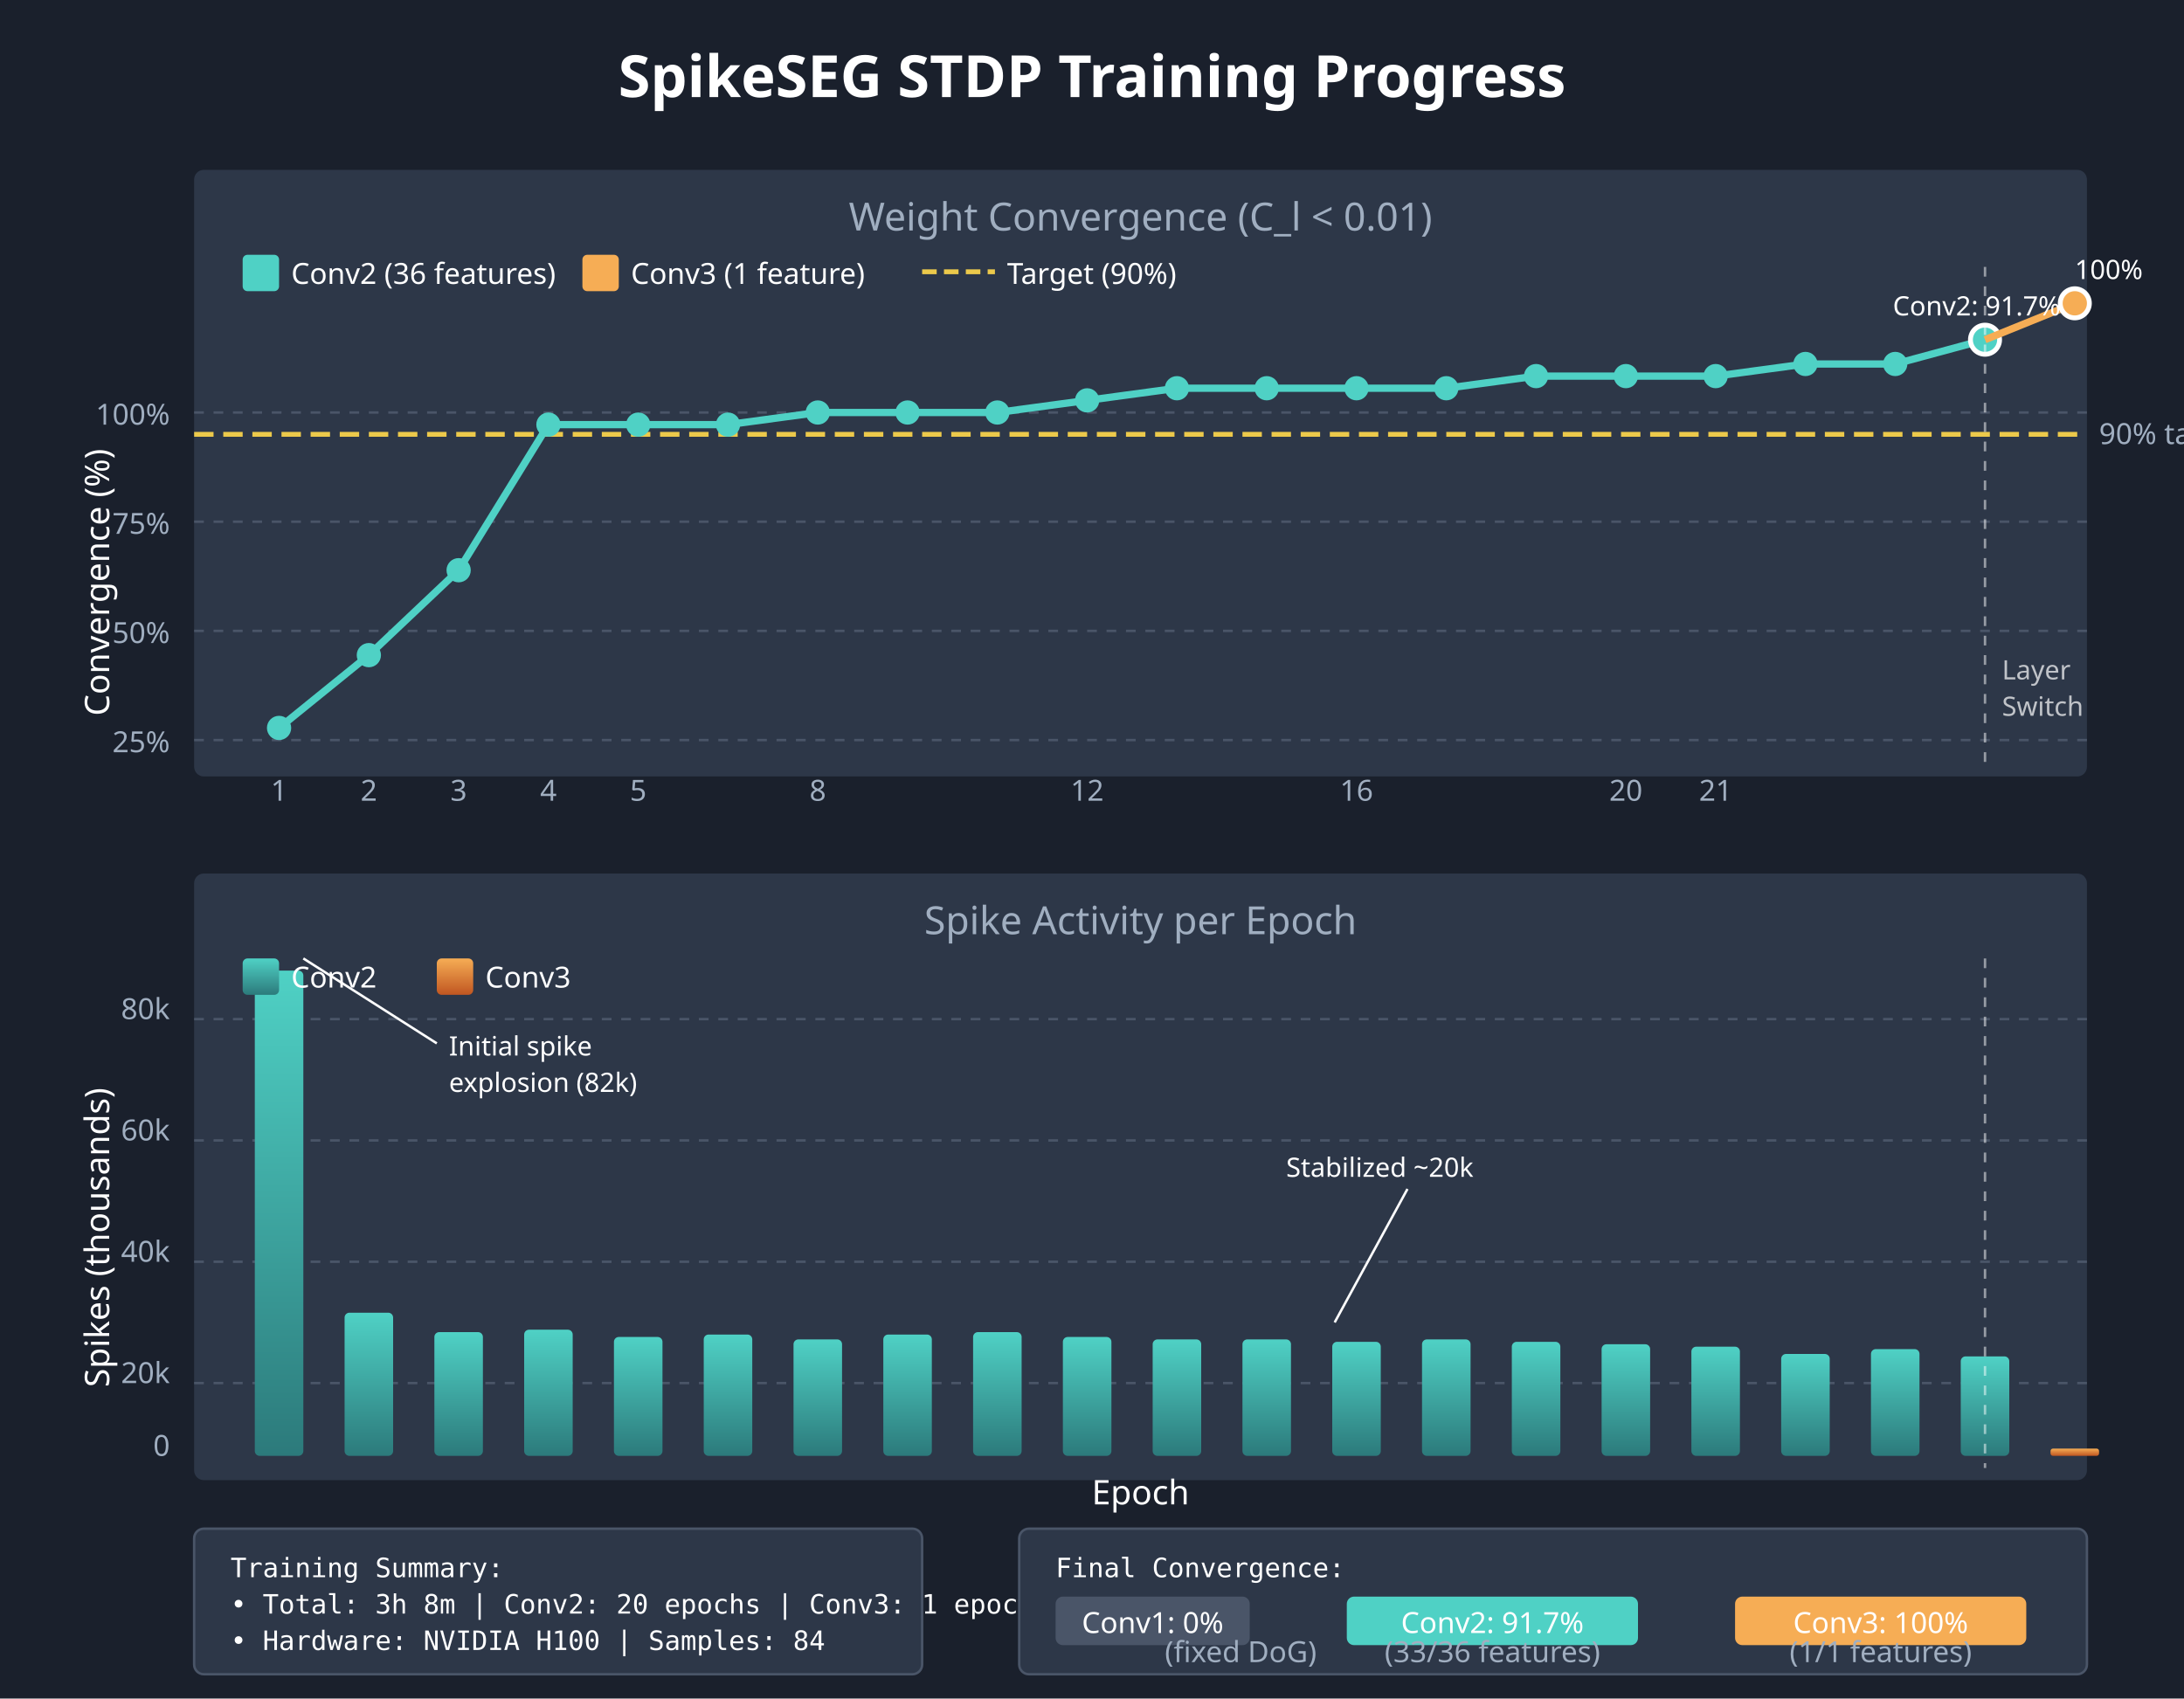
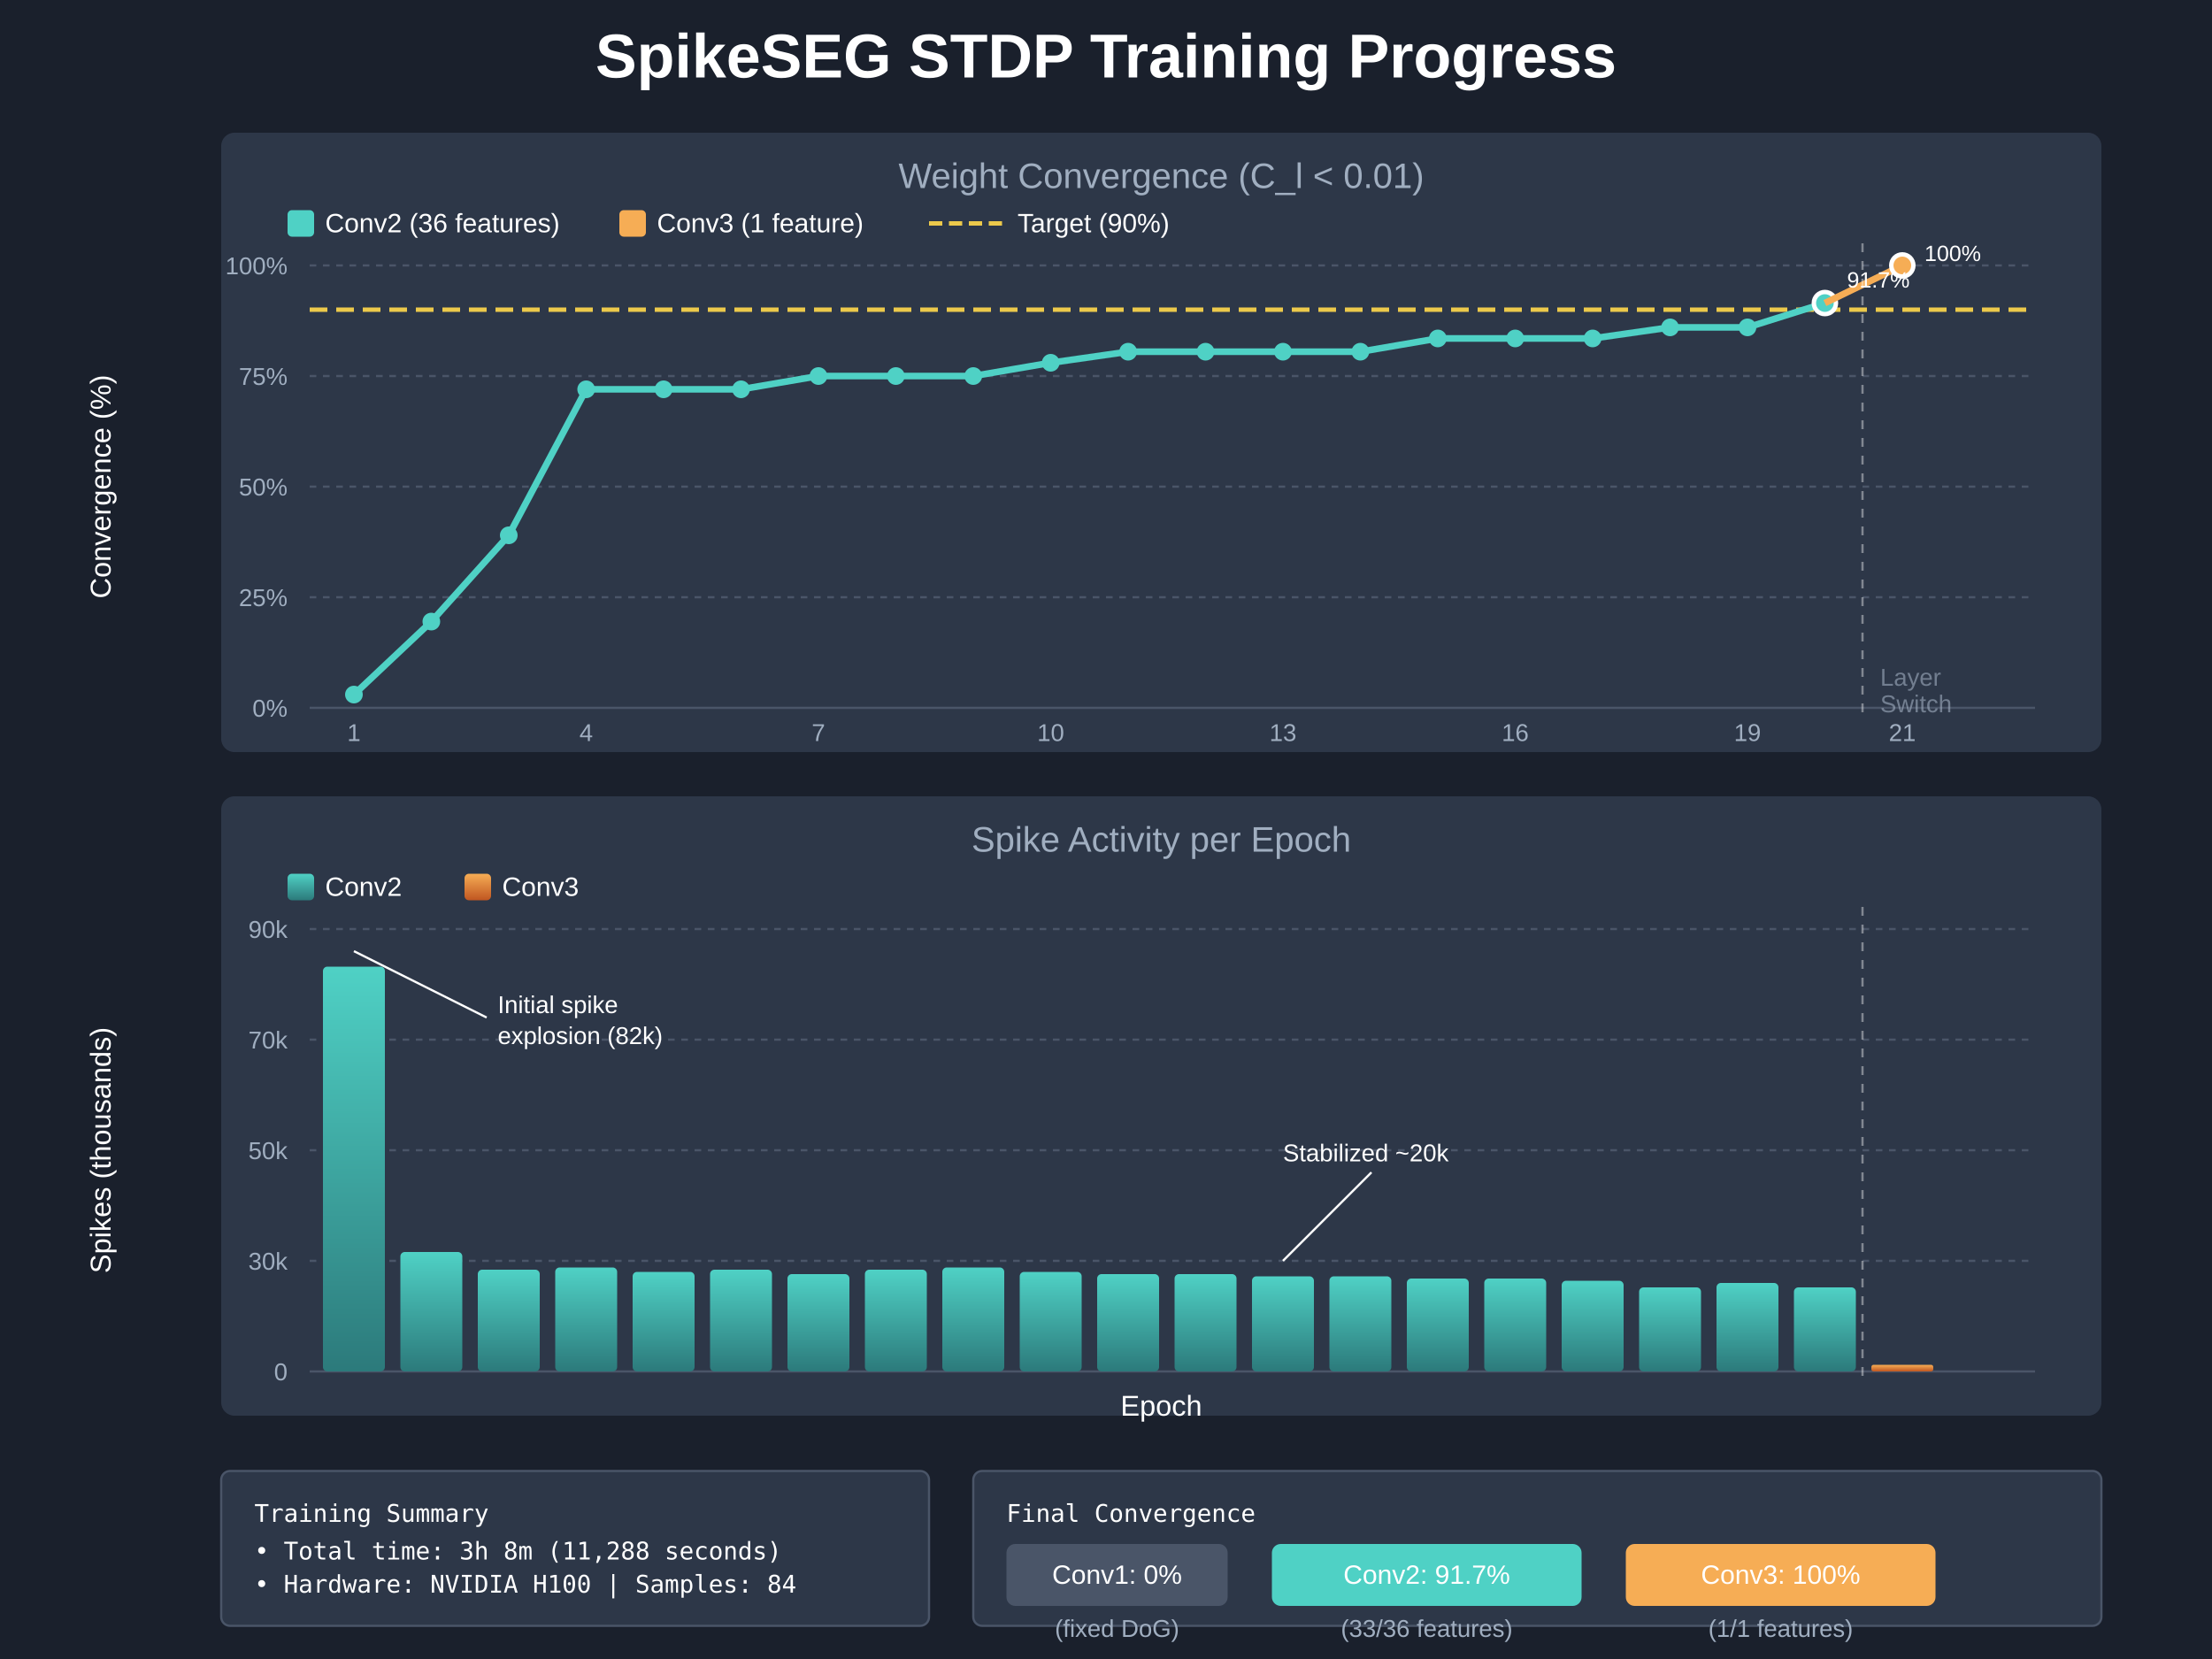
- <svg xmlns="http://www.w3.org/2000/svg" viewBox="0 0 900 700" width="900" height="700">
+ <svg xmlns="http://www.w3.org/2000/svg" viewBox="0 0 1000 750" width="1000" height="750">
  <defs>
    <style>
-       .title { font: bold 24px 'Segoe UI', sans-serif; fill: #ffffff; }
-       .subtitle { font: 16px 'Segoe UI', sans-serif; fill: #a0aec0; }
-       .axis-label { font: 14px 'Segoe UI', sans-serif; fill: #ffffff; }
-       .tick-label { font: 12px 'Segoe UI', sans-serif; fill: #a0aec0; }
-       .legend-text { font: 12px 'Segoe UI', sans-serif; fill: #ffffff; }
-       .annotation { font: 11px 'Segoe UI', sans-serif; fill: #ffffff; }
+       .title { font: bold 28px 'Segoe UI', Arial, sans-serif; fill: #ffffff; }
+       .subtitle { font: 16px 'Segoe UI', Arial, sans-serif; fill: #a0aec0; }
+       .axis-label { font: 13px 'Segoe UI', Arial, sans-serif; fill: #ffffff; }
+       .tick-label { font: 11px 'Segoe UI', Arial, sans-serif; fill: #a0aec0; }
+       .legend-text { font: 12px 'Segoe UI', Arial, sans-serif; fill: #ffffff; }
+       .annotation { font: 11px 'Segoe UI', Arial, sans-serif; fill: #ffffff; }
      .summary { font: 11px 'Consolas', monospace; fill: #ffffff; }
+       .value-label { font: 10px 'Segoe UI', Arial, sans-serif; fill: #ffffff; }
    </style>
    <linearGradient id="conv2Gradient" x1="0%" y1="0%" x2="0%" y2="100%">
      <stop offset="0%" style="stop-color:#4fd1c5;stop-opacity:1" />
      <stop offset="100%" style="stop-color:#2c7a7b;stop-opacity:1" />
    </linearGradient>
    <linearGradient id="conv3Gradient" x1="0%" y1="0%" x2="0%" y2="100%">
      <stop offset="0%" style="stop-color:#f6ad55;stop-opacity:1" />
      <stop offset="100%" style="stop-color:#c05621;stop-opacity:1" />
    </linearGradient>
  </defs>
-   <rect width="900" height="700" fill="#1a202c" />
-   <text x="450" y="40" text-anchor="middle" class="title">SpikeSEG STDP Training Progress</text>
-   <rect x="80" y="70" width="780" height="250" fill="#2d3748" rx="4" />
-   <text x="470" y="95" text-anchor="middle" class="subtitle">Weight Convergence (C_l &lt; 0.01)</text>
-   <text x="70" y="175" text-anchor="end" class="tick-label">100%</text>
-   <text x="70" y="220" text-anchor="end" class="tick-label">75%</text>
-   <text x="70" y="265" text-anchor="end" class="tick-label">50%</text>
-   <text x="70" y="310" text-anchor="end" class="tick-label">25%</text>
-   <text x="45" y="240" text-anchor="middle" class="axis-label" transform="rotate(-90, 45, 240)">Convergence (%)</text>
-   <line x1="80" y1="170" x2="860" y2="170" stroke="#4a5568" stroke-width="1" stroke-dasharray="4,4" />
-   <line x1="80" y1="215" x2="860" y2="215" stroke="#4a5568" stroke-width="1" stroke-dasharray="4,4" />
-   <line x1="80" y1="260" x2="860" y2="260" stroke="#4a5568" stroke-width="1" stroke-dasharray="4,4" />
-   <line x1="80" y1="305" x2="860" y2="305" stroke="#4a5568" stroke-width="1" stroke-dasharray="4,4" />
-   <line x1="80" y1="179" x2="860" y2="179" stroke="#ecc94b" stroke-width="2" stroke-dasharray="8,4" />
-   <text x="865" y="183" class="tick-label" fill="#ecc94b">90% target</text>
-   <text x="115" y="330" text-anchor="middle" class="tick-label">1</text>
-   <text x="152" y="330" text-anchor="middle" class="tick-label">2</text>
-   <text x="189" y="330" text-anchor="middle" class="tick-label">3</text>
-   <text x="226" y="330" text-anchor="middle" class="tick-label">4</text>
-   <text x="263" y="330" text-anchor="middle" class="tick-label">5</text>
-   <text x="337" y="330" text-anchor="middle" class="tick-label">8</text>
-   <text x="448" y="330" text-anchor="middle" class="tick-label">12</text>
-   <text x="559" y="330" text-anchor="middle" class="tick-label">16</text>
-   <text x="670" y="330" text-anchor="middle" class="tick-label">20</text>
-   <text x="707" y="330" text-anchor="middle" class="tick-label">21</text>
-   <polyline points="115,300 152,270 189,235 226,175 263,175 300,175 337,170 374,170 411,170 448,165 485,160 522,160 559,160 596,160 633,155 670,155 707,155 744,150 781,150 818,140" fill="none" stroke="#4fd1c5" stroke-width="3" />
-   <circle cx="115" cy="300" r="5" fill="#4fd1c5" />
-   <circle cx="152" cy="270" r="5" fill="#4fd1c5" />
-   <circle cx="189" cy="235" r="5" fill="#4fd1c5" />
-   <circle cx="226" cy="175" r="5" fill="#4fd1c5" />
-   <circle cx="263" cy="175" r="5" fill="#4fd1c5" />
-   <circle cx="300" cy="175" r="5" fill="#4fd1c5" />
-   <circle cx="337" cy="170" r="5" fill="#4fd1c5" />
-   <circle cx="374" cy="170" r="5" fill="#4fd1c5" />
-   <circle cx="411" cy="170" r="5" fill="#4fd1c5" />
-   <circle cx="448" cy="165" r="5" fill="#4fd1c5" />
-   <circle cx="485" cy="160" r="5" fill="#4fd1c5" />
-   <circle cx="522" cy="160" r="5" fill="#4fd1c5" />
-   <circle cx="559" cy="160" r="5" fill="#4fd1c5" />
-   <circle cx="596" cy="160" r="5" fill="#4fd1c5" />
-   <circle cx="633" cy="155" r="5" fill="#4fd1c5" />
-   <circle cx="670" cy="155" r="5" fill="#4fd1c5" />
-   <circle cx="707" cy="155" r="5" fill="#4fd1c5" />
-   <circle cx="744" cy="150" r="5" fill="#4fd1c5" />
-   <circle cx="781" cy="150" r="5" fill="#4fd1c5" />
-   <circle cx="818" cy="140" r="6" fill="#4fd1c5" stroke="#fff" stroke-width="2" />
-   <line x1="818" y1="140" x2="855" y2="125" stroke="#f6ad55" stroke-width="3" />
-   <circle cx="855" cy="125" r="6" fill="#f6ad55" stroke="#fff" stroke-width="2" />
-   <line x1="818" y1="110" x2="818" y2="315" stroke="#ffffff" stroke-width="1" stroke-dasharray="4,4" opacity="0.5" />
-   <text x="825" y="280" class="annotation" opacity="0.7">Layer</text>
-   <text x="825" y="295" class="annotation" opacity="0.7">Switch</text>
-   <text x="780" y="130" class="annotation" fill="#4fd1c5">Conv2: 91.7%</text>
-   <text x="855" y="115" class="annotation" fill="#f6ad55">100%</text>
-   <rect x="100" y="105" width="15" height="15" fill="#4fd1c5" rx="2" />
-   <text x="120" y="117" class="legend-text">Conv2 (36 features)</text>
-   <rect x="240" y="105" width="15" height="15" fill="#f6ad55" rx="2" />
-   <text x="260" y="117" class="legend-text">Conv3 (1 feature)</text>
-   <line x1="380" y1="112" x2="410" y2="112" stroke="#ecc94b" stroke-width="2" stroke-dasharray="6,3" />
-   <text x="415" y="117" class="legend-text">Target (90%)</text>
-   <rect x="80" y="360" width="780" height="250" fill="#2d3748" rx="4" />
-   <text x="470" y="385" text-anchor="middle" class="subtitle">Spike Activity per Epoch</text>
-   <text x="70" y="420" text-anchor="end" class="tick-label">80k</text>
-   <text x="70" y="470" text-anchor="end" class="tick-label">60k</text>
-   <text x="70" y="520" text-anchor="end" class="tick-label">40k</text>
-   <text x="70" y="570" text-anchor="end" class="tick-label">20k</text>
-   <text x="70" y="600" text-anchor="end" class="tick-label">0</text>
-   <text x="45" y="510" text-anchor="middle" class="axis-label" transform="rotate(-90, 45, 510)">Spikes (thousands)</text>
-   <line x1="80" y1="420" x2="860" y2="420" stroke="#4a5568" stroke-width="1" stroke-dasharray="4,4" />
-   <line x1="80" y1="470" x2="860" y2="470" stroke="#4a5568" stroke-width="1" stroke-dasharray="4,4" />
-   <line x1="80" y1="520" x2="860" y2="520" stroke="#4a5568" stroke-width="1" stroke-dasharray="4,4" />
-   <line x1="80" y1="570" x2="860" y2="570" stroke="#4a5568" stroke-width="1" stroke-dasharray="4,4" />
-   <text x="470" y="620" text-anchor="middle" class="axis-label">Epoch</text>
-   <rect x="105" y="400" width="20" height="200" fill="url(#conv2Gradient)" rx="2" />
-   <rect x="142" y="541" width="20" height="59" fill="url(#conv2Gradient)" rx="2" />
-   <rect x="179" y="549" width="20" height="51" fill="url(#conv2Gradient)" rx="2" />
-   <rect x="216" y="548" width="20" height="52" fill="url(#conv2Gradient)" rx="2" />
-   <rect x="253" y="551" width="20" height="49" fill="url(#conv2Gradient)" rx="2" />
-   <rect x="290" y="550" width="20" height="50" fill="url(#conv2Gradient)" rx="2" />
-   <rect x="327" y="552" width="20" height="48" fill="url(#conv2Gradient)" rx="2" />
-   <rect x="364" y="550" width="20" height="50" fill="url(#conv2Gradient)" rx="2" />
-   <rect x="401" y="549" width="20" height="51" fill="url(#conv2Gradient)" rx="2" />
-   <rect x="438" y="551" width="20" height="49" fill="url(#conv2Gradient)" rx="2" />
-   <rect x="475" y="552" width="20" height="48" fill="url(#conv2Gradient)" rx="2" />
-   <rect x="512" y="552" width="20" height="48" fill="url(#conv2Gradient)" rx="2" />
-   <rect x="549" y="553" width="20" height="47" fill="url(#conv2Gradient)" rx="2" />
-   <rect x="586" y="552" width="20" height="48" fill="url(#conv2Gradient)" rx="2" />
-   <rect x="623" y="553" width="20" height="47" fill="url(#conv2Gradient)" rx="2" />
-   <rect x="660" y="554" width="20" height="46" fill="url(#conv2Gradient)" rx="2" />
-   <rect x="697" y="555" width="20" height="45" fill="url(#conv2Gradient)" rx="2" />
-   <rect x="734" y="558" width="20" height="42" fill="url(#conv2Gradient)" rx="2" />
-   <rect x="771" y="556" width="20" height="44" fill="url(#conv2Gradient)" rx="2" />
-   <rect x="808" y="559" width="20" height="41" fill="url(#conv2Gradient)" rx="2" />
-   <rect x="845" y="597" width="20" height="3" fill="url(#conv3Gradient)" rx="1" />
-   <line x1="125" y1="395" x2="180" y2="430" stroke="#ffffff" stroke-width="1" />
-   <text x="185" y="435" class="annotation">Initial spike</text>
-   <text x="185" y="450" class="annotation">explosion (82k)</text>
-   <line x1="550" y1="545" x2="580" y2="490" stroke="#ffffff" stroke-width="1" />
-   <text x="530" y="485" class="annotation">Stabilized ~20k</text>
-   <line x1="818" y1="395" x2="818" y2="605" stroke="#ffffff" stroke-width="1" stroke-dasharray="4,4" opacity="0.5" />
-   <rect x="100" y="395" width="15" height="15" fill="url(#conv2Gradient)" rx="2" />
-   <text x="120" y="407" class="legend-text">Conv2</text>
-   <rect x="180" y="395" width="15" height="15" fill="url(#conv3Gradient)" rx="2" />
-   <text x="200" y="407" class="legend-text">Conv3</text>
-   <rect x="80" y="630" width="300" height="60" fill="#2d3748" stroke="#4a5568" stroke-width="1" rx="4" />
-   <text x="95" y="650" class="summary">Training Summary:</text>
-   <text x="95" y="665" class="summary">• Total: 3h 8m | Conv2: 20 epochs | Conv3: 1 epoch</text>
-   <text x="95" y="680" class="summary">• Hardware: NVIDIA H100 | Samples: 84</text>
-   <rect x="420" y="630" width="440" height="60" fill="#2d3748" stroke="#4a5568" stroke-width="1" rx="4" />
-   <text x="435" y="650" class="summary">Final Convergence:</text>
-   <rect x="435" y="658" width="80" height="20" fill="#4a5568" rx="3" />
-   <text x="475" y="673" text-anchor="middle" class="legend-text">Conv1: 0%</text>
-   <text x="480" y="685" class="tick-label">(fixed DoG)</text>
-   <rect x="555" y="658" width="120" height="20" fill="#4fd1c5" rx="3" />
-   <text x="615" y="673" text-anchor="middle" class="legend-text" fill="#1a202c">Conv2: 91.7%</text>
-   <text x="615" y="685" text-anchor="middle" class="tick-label">(33/36 features)</text>
-   <rect x="715" y="658" width="120" height="20" fill="#f6ad55" rx="3" />
-   <text x="775" y="673" text-anchor="middle" class="legend-text" fill="#1a202c">Conv3: 100%</text>
-   <text x="775" y="685" text-anchor="middle" class="tick-label">(1/1 features)</text>
+   <rect width="1000" height="750" fill="#1a202c" />
+   <text x="500" y="35" text-anchor="middle" class="title">SpikeSEG STDP Training Progress</text>
+   <rect x="100" y="60" width="850" height="280" fill="#2d3748" rx="6" />
+   <text x="525" y="85" text-anchor="middle" class="subtitle">Weight Convergence (C_l &lt; 0.01)</text>
+   <rect x="130" y="95" width="12" height="12" fill="#4fd1c5" rx="2" />
+   <text x="147" y="105" class="legend-text">Conv2 (36 features)</text>
+   <rect x="280" y="95" width="12" height="12" fill="#f6ad55" rx="2" />
+   <text x="297" y="105" class="legend-text">Conv3 (1 feature)</text>
+   <line x1="420" y1="101" x2="455" y2="101" stroke="#ecc94b" stroke-width="2" stroke-dasharray="6,3" />
+   <text x="460" y="105" class="legend-text">Target (90%)</text>
+   <line x1="140" y1="120" x2="920" y2="120" stroke="#4a5568" stroke-width="1" stroke-dasharray="3,3" />
+   <text x="130" y="124" text-anchor="end" class="tick-label">100%</text>
+   <line x1="140" y1="170" x2="920" y2="170" stroke="#4a5568" stroke-width="1" stroke-dasharray="3,3" />
+   <text x="130" y="174" text-anchor="end" class="tick-label">75%</text>
+   <line x1="140" y1="220" x2="920" y2="220" stroke="#4a5568" stroke-width="1" stroke-dasharray="3,3" />
+   <text x="130" y="224" text-anchor="end" class="tick-label">50%</text>
+   <line x1="140" y1="270" x2="920" y2="270" stroke="#4a5568" stroke-width="1" stroke-dasharray="3,3" />
+   <text x="130" y="274" text-anchor="end" class="tick-label">25%</text>
+   <line x1="140" y1="320" x2="920" y2="320" stroke="#4a5568" stroke-width="1" />
+   <text x="130" y="324" text-anchor="end" class="tick-label">0%</text>
+   <line x1="140" y1="140" x2="920" y2="140" stroke="#ecc94b" stroke-width="2" stroke-dasharray="8,4" />
+   <text x="50" y="220" text-anchor="middle" class="axis-label" transform="rotate(-90, 50, 220)">Convergence (%)</text>
+   <polyline points="160,314 195,281 230,242 265,176 300,176 335,176 370,170 405,170 440,170 475,164 510,159 545,159 580,159 615,159 650,153 685,153 720,153 755,148 790,148 825,137" fill="none" stroke="#4fd1c5" stroke-width="3" stroke-linejoin="round" />
+   <circle cx="160" cy="314" r="4" fill="#4fd1c5" />
+   <circle cx="195" cy="281" r="4" fill="#4fd1c5" />
+   <circle cx="230" cy="242" r="4" fill="#4fd1c5" />
+   <circle cx="265" cy="176" r="4" fill="#4fd1c5" />
+   <circle cx="300" cy="176" r="4" fill="#4fd1c5" />
+   <circle cx="335" cy="176" r="4" fill="#4fd1c5" />
+   <circle cx="370" cy="170" r="4" fill="#4fd1c5" />
+   <circle cx="405" cy="170" r="4" fill="#4fd1c5" />
+   <circle cx="440" cy="170" r="4" fill="#4fd1c5" />
+   <circle cx="475" cy="164" r="4" fill="#4fd1c5" />
+   <circle cx="510" cy="159" r="4" fill="#4fd1c5" />
+   <circle cx="545" cy="159" r="4" fill="#4fd1c5" />
+   <circle cx="580" cy="159" r="4" fill="#4fd1c5" />
+   <circle cx="615" cy="159" r="4" fill="#4fd1c5" />
+   <circle cx="650" cy="153" r="4" fill="#4fd1c5" />
+   <circle cx="685" cy="153" r="4" fill="#4fd1c5" />
+   <circle cx="720" cy="153" r="4" fill="#4fd1c5" />
+   <circle cx="755" cy="148" r="4" fill="#4fd1c5" />
+   <circle cx="790" cy="148" r="4" fill="#4fd1c5" />
+   <circle cx="825" cy="137" r="5" fill="#4fd1c5" stroke="#fff" stroke-width="2" />
+   <line x1="825" y1="137" x2="860" y2="120" stroke="#f6ad55" stroke-width="3" />
+   <circle cx="860" cy="120" r="5" fill="#f6ad55" stroke="#fff" stroke-width="2" />
+   <text x="835" y="130" class="value-label" fill="#4fd1c5">91.7%</text>
+   <text x="870" y="118" class="value-label" fill="#f6ad55">100%</text>
+   <line x1="842" y1="110" x2="842" y2="325" stroke="#ffffff" stroke-width="1" stroke-dasharray="4,4" opacity="0.4" />
+   <text x="850" y="310" class="tick-label" opacity="0.6">Layer</text>
+   <text x="850" y="322" class="tick-label" opacity="0.6">Switch</text>
+   <text x="160" y="335" text-anchor="middle" class="tick-label">1</text>
+   <text x="265" y="335" text-anchor="middle" class="tick-label">4</text>
+   <text x="370" y="335" text-anchor="middle" class="tick-label">7</text>
+   <text x="475" y="335" text-anchor="middle" class="tick-label">10</text>
+   <text x="580" y="335" text-anchor="middle" class="tick-label">13</text>
+   <text x="685" y="335" text-anchor="middle" class="tick-label">16</text>
+   <text x="790" y="335" text-anchor="middle" class="tick-label">19</text>
+   <text x="860" y="335" text-anchor="middle" class="tick-label">21</text>
+   <rect x="100" y="360" width="850" height="280" fill="#2d3748" rx="6" />
+   <text x="525" y="385" text-anchor="middle" class="subtitle">Spike Activity per Epoch</text>
+   <rect x="130" y="395" width="12" height="12" fill="url(#conv2Gradient)" rx="2" />
+   <text x="147" y="405" class="legend-text">Conv2</text>
+   <rect x="210" y="395" width="12" height="12" fill="url(#conv3Gradient)" rx="2" />
+   <text x="227" y="405" class="legend-text">Conv3</text>
+   <line x1="140" y1="420" x2="920" y2="420" stroke="#4a5568" stroke-width="1" stroke-dasharray="3,3" />
+   <text x="130" y="424" text-anchor="end" class="tick-label">90k</text>
+   <line x1="140" y1="470" x2="920" y2="470" stroke="#4a5568" stroke-width="1" stroke-dasharray="3,3" />
+   <text x="130" y="474" text-anchor="end" class="tick-label">70k</text>
+   <line x1="140" y1="520" x2="920" y2="520" stroke="#4a5568" stroke-width="1" stroke-dasharray="3,3" />
+   <text x="130" y="524" text-anchor="end" class="tick-label">50k</text>
+   <line x1="140" y1="570" x2="920" y2="570" stroke="#4a5568" stroke-width="1" stroke-dasharray="3,3" />
+   <text x="130" y="574" text-anchor="end" class="tick-label">30k</text>
+   <line x1="140" y1="620" x2="920" y2="620" stroke="#4a5568" stroke-width="1" />
+   <text x="130" y="624" text-anchor="end" class="tick-label">0</text>
+   <text x="50" y="520" text-anchor="middle" class="axis-label" transform="rotate(-90, 50, 520)">Spikes (thousands)</text>
+   <rect x="146" y="437" width="28" height="183" fill="url(#conv2Gradient)" rx="2" />
+   <rect x="181" y="566" width="28" height="54" fill="url(#conv2Gradient)" rx="2" />
+   <rect x="216" y="574" width="28" height="46" fill="url(#conv2Gradient)" rx="2" />
+   <rect x="251" y="573" width="28" height="47" fill="url(#conv2Gradient)" rx="2" />
+   <rect x="286" y="575" width="28" height="45" fill="url(#conv2Gradient)" rx="2" />
+   <rect x="321" y="574" width="28" height="46" fill="url(#conv2Gradient)" rx="2" />
+   <rect x="356" y="576" width="28" height="44" fill="url(#conv2Gradient)" rx="2" />
+   <rect x="391" y="574" width="28" height="46" fill="url(#conv2Gradient)" rx="2" />
+   <rect x="426" y="573" width="28" height="47" fill="url(#conv2Gradient)" rx="2" />
+   <rect x="461" y="575" width="28" height="45" fill="url(#conv2Gradient)" rx="2" />
+   <rect x="496" y="576" width="28" height="44" fill="url(#conv2Gradient)" rx="2" />
+   <rect x="531" y="576" width="28" height="44" fill="url(#conv2Gradient)" rx="2" />
+   <rect x="566" y="577" width="28" height="43" fill="url(#conv2Gradient)" rx="2" />
+   <rect x="601" y="577" width="28" height="43" fill="url(#conv2Gradient)" rx="2" />
+   <rect x="636" y="578" width="28" height="42" fill="url(#conv2Gradient)" rx="2" />
+   <rect x="671" y="578" width="28" height="42" fill="url(#conv2Gradient)" rx="2" />
+   <rect x="706" y="579" width="28" height="41" fill="url(#conv2Gradient)" rx="2" />
+   <rect x="741" y="582" width="28" height="38" fill="url(#conv2Gradient)" rx="2" />
+   <rect x="776" y="580" width="28" height="40" fill="url(#conv2Gradient)" rx="2" />
+   <rect x="811" y="582" width="28" height="38" fill="url(#conv2Gradient)" rx="2" />
+   <rect x="846" y="617" width="28" height="3" fill="url(#conv3Gradient)" rx="1" />
+   <line x1="160" y1="430" x2="220" y2="460" stroke="#ffffff" stroke-width="1" />
+   <text x="225" y="458" class="annotation">Initial spike</text>
+   <text x="225" y="472" class="annotation">explosion (82k)</text>
+   <line x1="580" y1="570" x2="620" y2="530" stroke="#ffffff" stroke-width="1" />
+   <text x="580" y="525" class="annotation">Stabilized ~20k</text>
+   <line x1="842" y1="410" x2="842" y2="625" stroke="#ffffff" stroke-width="1" stroke-dasharray="4,4" opacity="0.4" />
+   <text x="525" y="640" text-anchor="middle" class="axis-label">Epoch</text>
+   <rect x="100" y="665" width="320" height="70" fill="#2d3748" stroke="#4a5568" stroke-width="1" rx="4" />
+   <text x="115" y="688" class="summary" font-weight="bold">Training Summary</text>
+   <text x="115" y="705" class="summary">• Total time: 3h 8m (11,288 seconds)</text>
+   <text x="115" y="720" class="summary">• Hardware: NVIDIA H100 | Samples: 84</text>
+   <rect x="440" y="665" width="510" height="70" fill="#2d3748" stroke="#4a5568" stroke-width="1" rx="4" />
+   <text x="455" y="688" class="summary" font-weight="bold">Final Convergence</text>
+   <rect x="455" y="698" width="100" height="28" fill="#4a5568" rx="4" />
+   <text x="505" y="716" text-anchor="middle" class="legend-text">Conv1: 0%</text>
+   <text x="505" y="740" text-anchor="middle" class="tick-label">(fixed DoG)</text>
+   <rect x="575" y="698" width="140" height="28" fill="#4fd1c5" rx="4" />
+   <text x="645" y="716" text-anchor="middle" class="legend-text" fill="#1a202c">Conv2: 91.7%</text>
+   <text x="645" y="740" text-anchor="middle" class="tick-label">(33/36 features)</text>
+   <rect x="735" y="698" width="140" height="28" fill="#f6ad55" rx="4" />
+   <text x="805" y="716" text-anchor="middle" class="legend-text" fill="#1a202c">Conv3: 100%</text>
+   <text x="805" y="740" text-anchor="middle" class="tick-label">(1/1 features)</text>
</svg>
